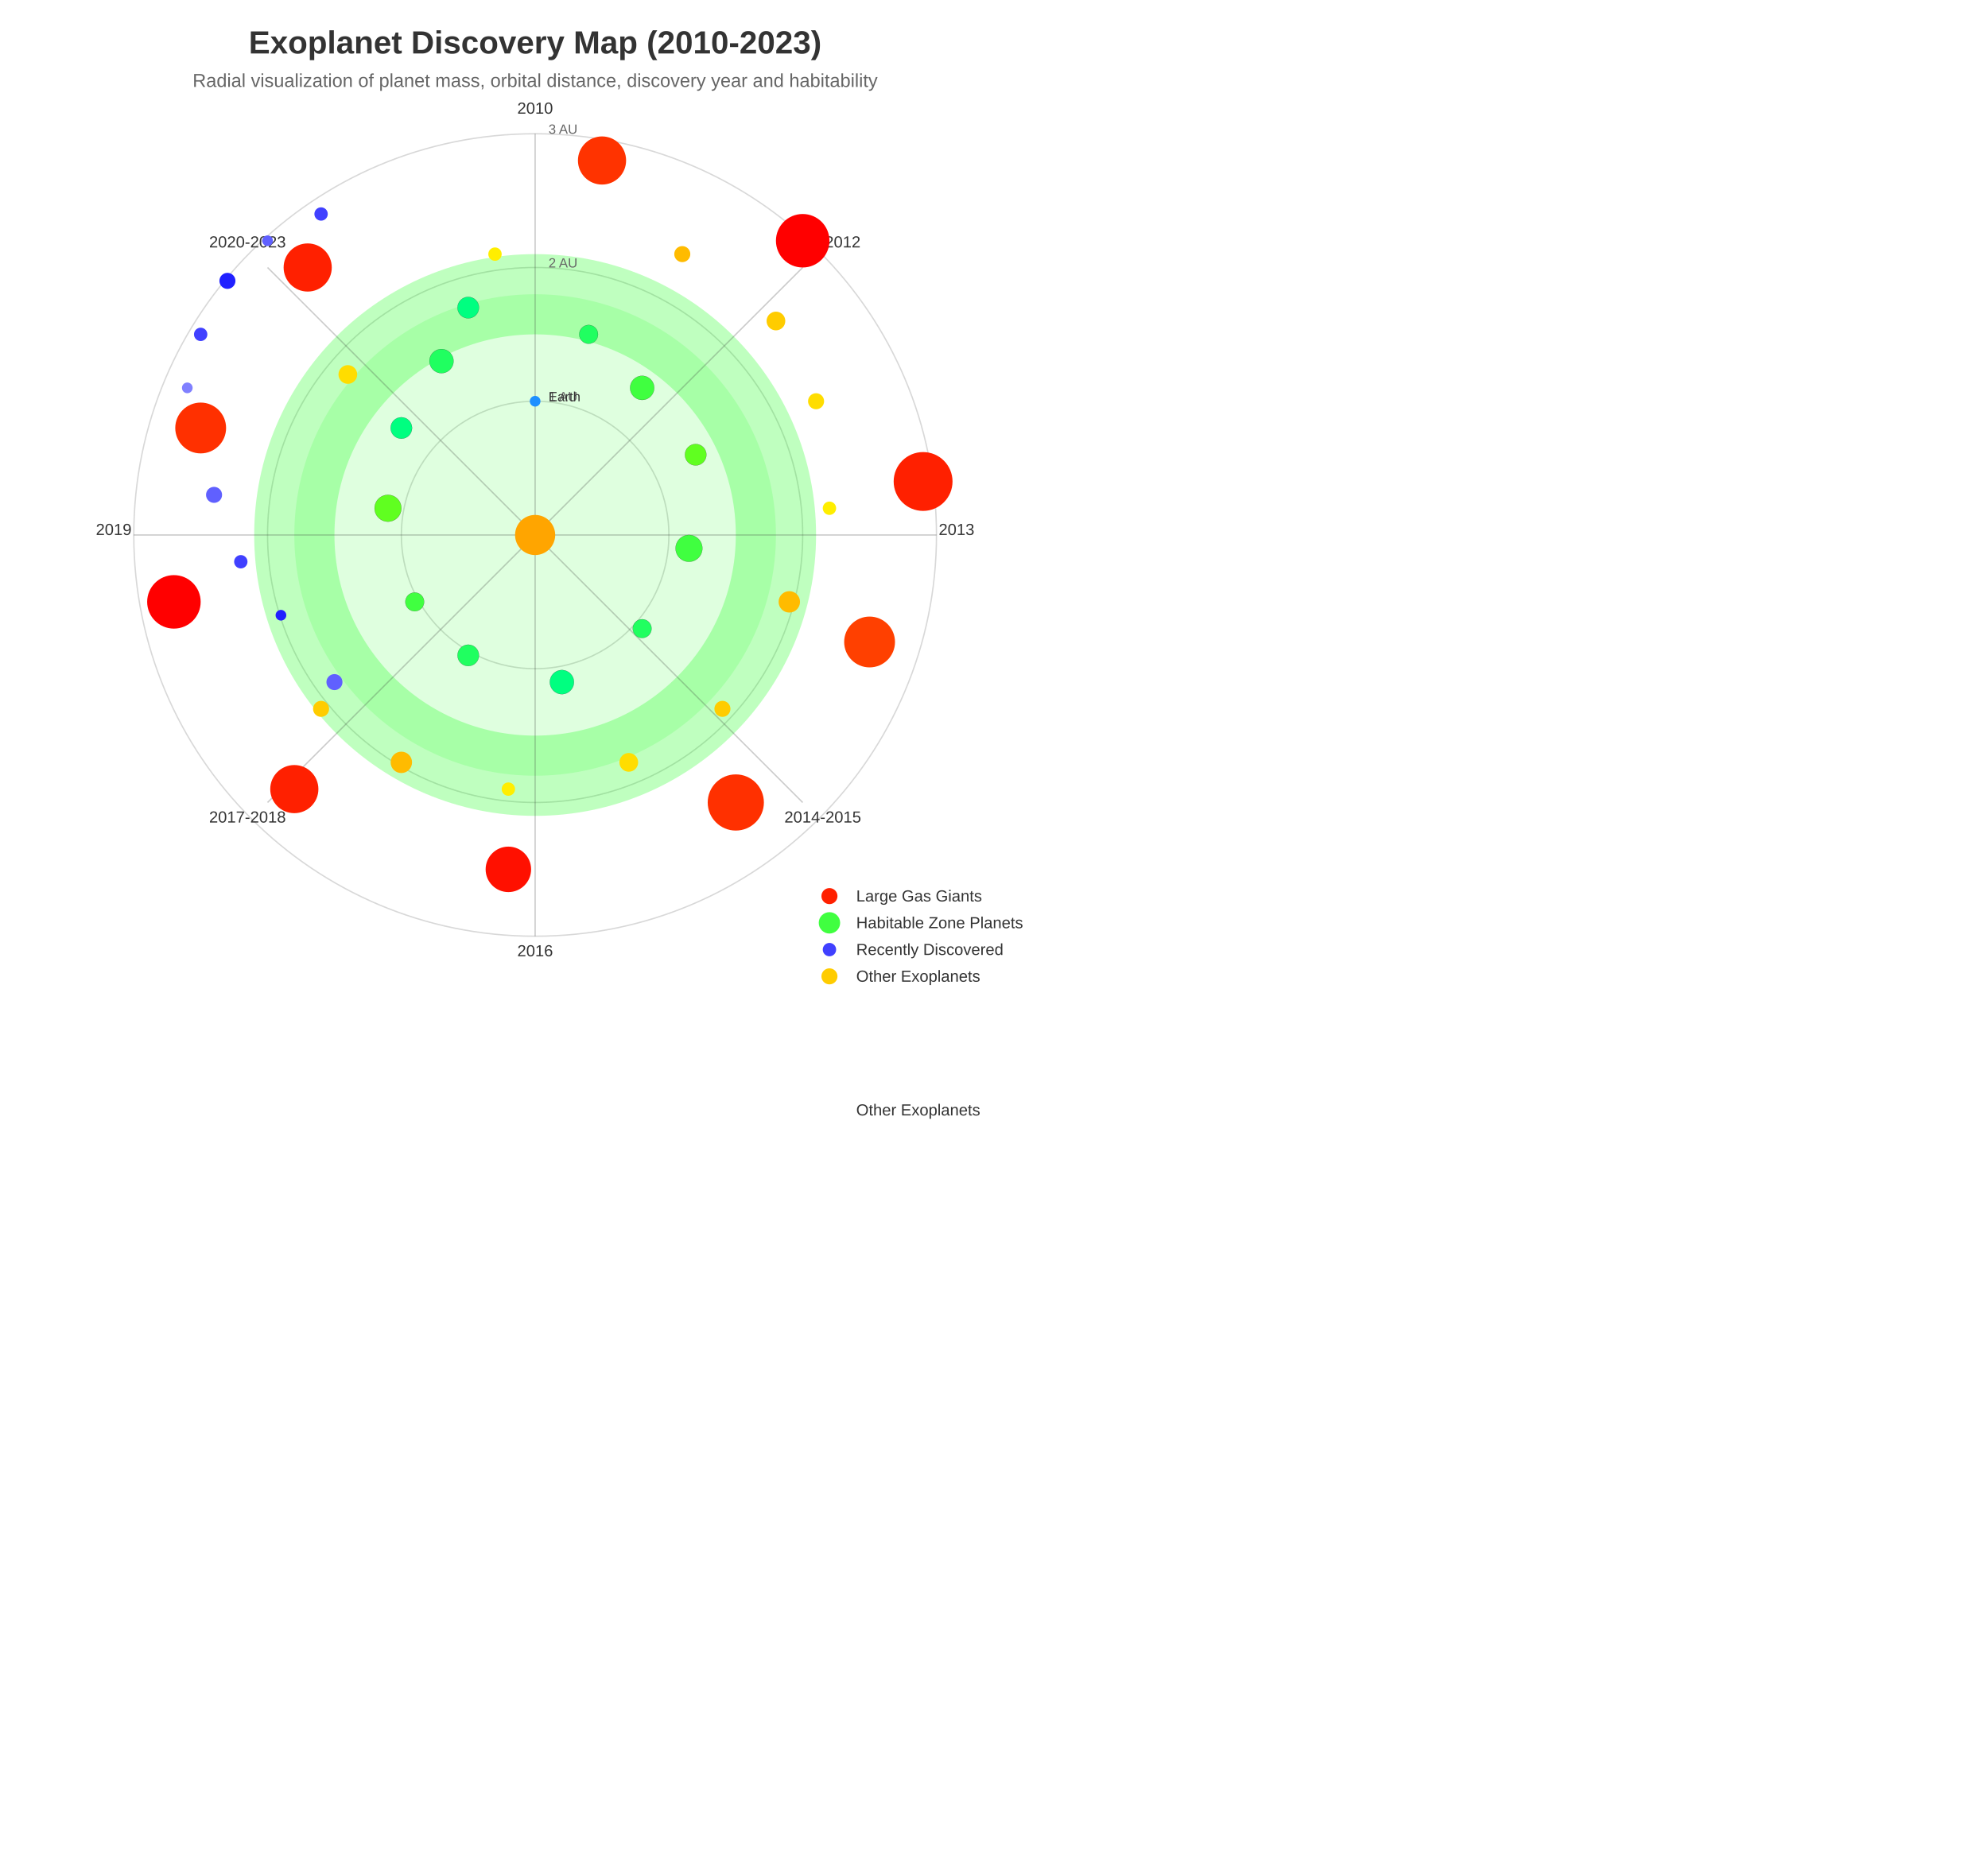
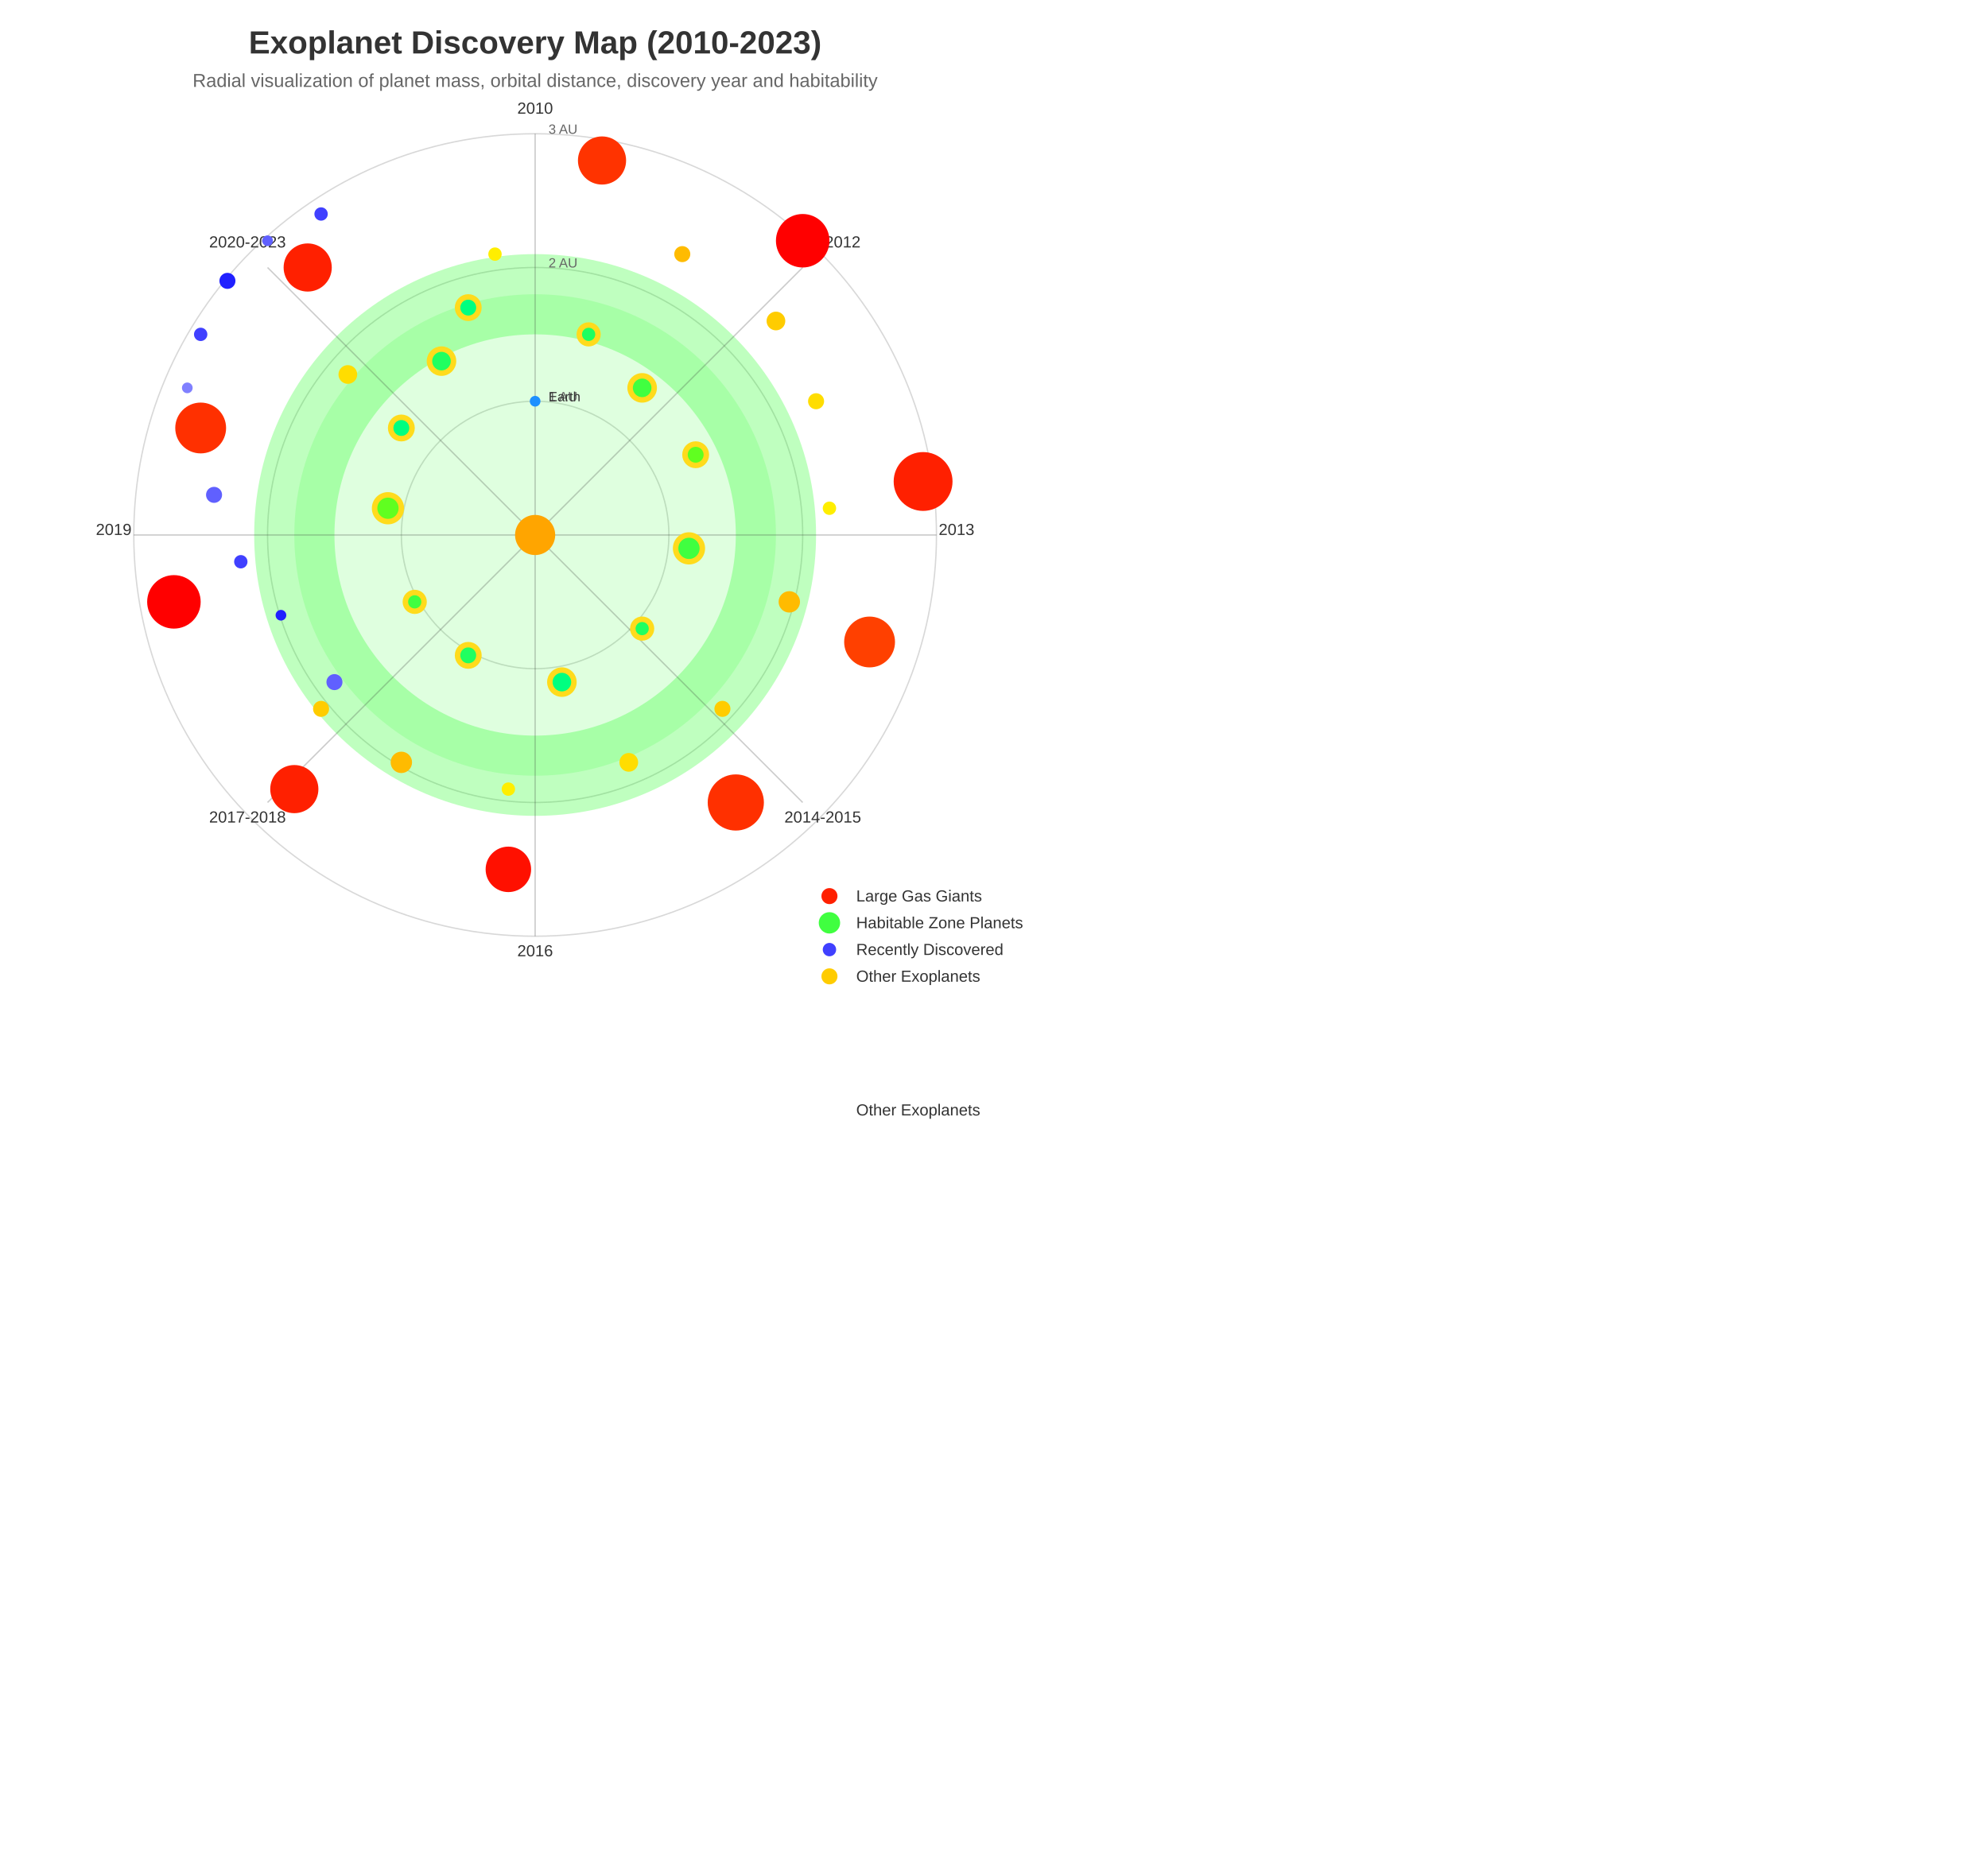
<svg xmlns="http://www.w3.org/2000/svg" height="1400" id="svg" tag_name="svg" width="1486">
  <defs id="defs" tag_name="svg/defs">
    <filter height="200%" id="filter" tag_name="svg/defs/filter" width="200%" x="-50%" y="-50%">
      <fegaussianblur id="fegaussianblur" result="blur" stdDeviation="3" tag_name="svg/defs/filter/fegaussianblur" />
      <fecomposite id="fecomposite" in="SourceGraphic" in2="blur" operator="over" tag_name="svg/defs/filter/fecomposite" />
    </filter>
  </defs>
  <g id="g_1" stroke="#33333330" stroke-width="1" tag_name="svg/g_1">
    <circle cx="400" cy="400" fill="none" id="circle_52" r="100" tag_name="svg/g_1/circle_52" />
    <circle cx="400" cy="400" fill="none" id="circle_51" r="200" tag_name="svg/g_1/circle_51" />
    <circle cx="400" cy="400" fill="none" id="circle_50" r="300" tag_name="svg/g_1/circle_50" />
    <circle class="reveliobad_1  reveliogood_9 reveliobad_3" cx="400" cy="400" fill="#00ff0020" id="circle_49" r="180" stroke="#00ff0040" stroke-width="60" tag_name="svg/g_1/circle_49" />
  </g>
  <g id="g" stroke="#33333340" stroke-width="1" tag_name="svg/g">
    <line id="line_7" tag_name="svg/g/line_7" x1="400" x2="400" y1="400" y2="100" />
    <line id="line_6" tag_name="svg/g/line_6" x1="400" x2="700" y1="400" y2="400" />
    <line id="line_5" tag_name="svg/g/line_5" x1="400" x2="400" y1="400" y2="700" />
    <line id="line_4" tag_name="svg/g/line_4" x1="400" x2="100" y1="400" y2="400" />
    <line id="line_3" tag_name="svg/g/line_3" x1="400" x2="600" y1="400" y2="200" />
    <line id="line_2" tag_name="svg/g/line_2" x1="400" x2="600" y1="400" y2="600" />
    <line id="line_1" tag_name="svg/g/line_1" x1="400" x2="200" y1="400" y2="600" />
    <line id="line" tag_name="svg/g/line" x1="400" x2="200" y1="400" y2="200" />
  </g>
  <text fill="#333333" font-family="Arial" font-size="12" id="text_18" tag_name="svg/text_18" text-anchor="middle" x="400" y="85">
    2010
  </text>
  <text fill="#333333" font-family="Arial" font-size="12" id="text_17" tag_name="svg/text_17" text-anchor="middle" x="715" y="400">
    2013
  </text>
  <text fill="#333333" font-family="Arial" font-size="12" id="text_16" tag_name="svg/text_16" text-anchor="middle" x="400" y="715">
    2016
  </text>
  <text fill="#333333" font-family="Arial" font-size="12" id="text_15" tag_name="svg/text_15" text-anchor="middle" x="85" y="400">
    2019
  </text>
  <text fill="#333333" font-family="Arial" font-size="12" id="text_14" tag_name="svg/text_14" text-anchor="middle" x="615" y="185">
    2011-2012
  </text>
  <text fill="#333333" font-family="Arial" font-size="12" id="text_13" tag_name="svg/text_13" text-anchor="middle" x="615" y="615">
    2014-2015
  </text>
  <text fill="#333333" font-family="Arial" font-size="12" id="text_12" tag_name="svg/text_12" text-anchor="middle" x="185" y="615">
    2017-2018
  </text>
  <text fill="#333333" font-family="Arial" font-size="12" id="text_11" tag_name="svg/text_11" text-anchor="middle" x="185" y="185">
    2020-2023
  </text>
  <text fill="#666666" font-family="Arial" font-size="10" id="text_10" tag_name="svg/text_10" text-anchor="start" x="410" y="300">
    1 AU
  </text>
  <text fill="#666666" font-family="Arial" font-size="10" id="text_9" tag_name="svg/text_9" text-anchor="start" x="410" y="200">
    2 AU
  </text>
  <text fill="#666666" font-family="Arial" font-size="10" id="text_8" tag_name="svg/text_8" text-anchor="start" x="410" y="100">
    3 AU
  </text>
  <circle cx="400" cy="400" fill="orange" id="circle_48" r="15" tag_name="svg/circle_48">
    <animate attributeName="r" dur="4s" id="animate" repeatCount="indefinite" tag_name="svg/circle_48/animate" values="15;17;15" />
  </circle>
  <circle cx="400" cy="300" fill="#1E90FF" id="circle_47" r="4" stroke-width="1" tag_name="svg/circle_47" />
  <text fill="#333333" font-family="Arial" font-size="10" id="text_7" tag_name="svg/text_7" x="410" y="300">
    Earth
  </text>
  <circle class="reveliogood reveliobad_1  reveliobad_2 reveliobad_3" cx="450" cy="120" fill="#ff3300" id="circle_46" r="18" tag_name="svg/circle_46" />
  <circle class="reveliogood  reveliobad_2" cx="600" cy="180" fill="#ff0000" id="circle_45" r="20" tag_name="svg/circle_45" />
  <circle class="reveliogood " cx="690" cy="360" fill="#ff2000" id="circle_44" r="22" tag_name="svg/circle_44" />
  <circle class="reveliogood reveliobad_1 reveliobad_3" cx="650" cy="480" fill="#ff4000" id="circle_43" r="19" tag_name="svg/circle_43" />
  <circle class="reveliogood " cx="550" cy="600" fill="#ff3000" id="circle_42" r="21" tag_name="svg/circle_42" />
  <circle class="reveliogood " cx="380" cy="650" fill="#ff1000" id="circle_41" r="17" tag_name="svg/circle_41" />
  <circle class="reveliogood reveliobad_1  reveliobad_2 reveliobad_3" cx="220" cy="590" fill="#ff2000" id="circle_40" r="18" tag_name="svg/circle_40" />
  <circle class="reveliogood reveliobad_1 reveliobad_3" cx="130" cy="450" fill="#ff0000" id="circle_39" r="20" tag_name="svg/circle_39" />
  <circle class="reveliogood reveliobad_1 reveliobad_3" cx="150" cy="320" fill="#ff3000" id="circle_38" r="19" tag_name="svg/circle_38" />
  <circle class="reveliogood reveliobad_1 reveliobad_3" cx="230" cy="200" fill="#ff2000" id="circle_37" r="18" tag_name="svg/circle_37" />
-   <circle class="reveliogood_2 reveliogood_6 reveliogood_9" cx="350" cy="230" fill="#00ff80" id="circle_36" r="8" stroke="rgb(0,0,0)" stroke-width="0.1" tag_name="svg/circle_36" />
-   <circle class="reveliogood_2 reveliogood_6 reveliogood_9" cx="440" cy="250" fill="#20ff60" id="circle_35" r="7" stroke="rgb(0,0,0)" stroke-width="0.1" tag_name="svg/circle_35" />
-   <circle class="reveliogood_2 reveliogood_6 reveliogood_9" cx="480" cy="290" fill="#40ff40" id="circle_34" r="9" stroke="rgb(0,0,0)" stroke-width="0.1" tag_name="svg/circle_34" />
-   <circle class="reveliogood_2 reveliogood_6 reveliogood_9" cx="520" cy="340" fill="#60ff20" id="circle_33" r="8" stroke="rgb(0,0,0)" stroke-width="0.1" tag_name="svg/circle_33" />
-   <circle class="reveliogood_2 reveliogood_6 reveliogood_9" cx="515" cy="410" fill="#40ff40" id="circle_32" r="10" stroke="rgb(0,0,0)" stroke-width="0.1" tag_name="svg/circle_32" />
-   <circle class="reveliogood_2 reveliogood_6 reveliogood_9 reveliobad_3" cx="480" cy="470" fill="#20ff60" id="circle_31" r="7" stroke="rgb(0,0,0)" stroke-width="0.1" tag_name="svg/circle_31" />
-   <circle class="reveliogood_2 reveliogood_6 reveliogood_9 reveliobad_3" cx="420" cy="510" fill="#00ff80" id="circle_30" r="9" stroke="rgb(0,0,0)" stroke-width="0.1" tag_name="svg/circle_30" />
-   <circle class="reveliogood_2 reveliogood_6 reveliogood_9" cx="350" cy="490" fill="#20ff60" id="circle_29" r="8" stroke="rgb(0,0,0)" stroke-width="0.1" tag_name="svg/circle_29" />
-   <circle class="reveliogood_2 reveliogood_6 reveliogood_9" cx="310" cy="450" fill="#40ff40" id="circle_28" r="7" stroke="rgb(0,0,0)" stroke-width="0.1" tag_name="svg/circle_28" />
-   <circle class="reveliogood_2 reveliogood_6 reveliogood_9" cx="290" cy="380" fill="#60ff20" id="circle_27" r="10" stroke="rgb(0,0,0)" stroke-width="0.1" tag_name="svg/circle_27" />
-   <circle class="reveliogood_2 reveliogood_6 reveliogood_9 reveliobad_3" cx="300" cy="320" fill="#00ff80" id="circle_26" r="8" stroke="rgb(0,0,0)" stroke-width="0.1" tag_name="svg/circle_26" />
-   <circle class="reveliogood_2 reveliogood_6 reveliogood_9" cx="330" cy="270" fill="#20ff60" id="circle_25" r="9" stroke="rgb(0,0,0)" stroke-width="0.1" tag_name="svg/circle_25" />
+   <circle class="reveliogood_2 reveliogood_6 reveliogood_9 reveliogood_10 reveliogood_11" cx="350" cy="230" fill="#00ff80" id="circle_36" r="8" stroke="rgb(255, 219, 28)" stroke-width="4.1" tag_name="svg/circle_36" />
+   <circle class="reveliogood_2 reveliogood_6 reveliogood_9 reveliogood_10 reveliogood_11" cx="440" cy="250" fill="#20ff60" id="circle_35" r="7" stroke="rgb(255, 219, 28)" stroke-width="4.1" tag_name="svg/circle_35" />
+   <circle class="reveliogood_2 reveliogood_6 reveliogood_9 reveliogood_10 reveliogood_11" cx="480" cy="290" fill="#40ff40" id="circle_34" r="9" stroke="rgb(255, 219, 28)" stroke-width="4.1" tag_name="svg/circle_34" />
+   <circle class="reveliogood_2 reveliogood_6 reveliogood_9 reveliogood_10 reveliogood_11" cx="520" cy="340" fill="#60ff20" id="circle_33" r="8" stroke="rgb(255, 219, 28)" stroke-width="4.1" tag_name="svg/circle_33" />
+   <circle class="reveliogood_2 reveliogood_6 reveliogood_9 reveliogood_10 reveliogood_11" cx="515" cy="410" fill="#40ff40" id="circle_32" r="10" stroke="rgb(255, 219, 28)" stroke-width="4.1" tag_name="svg/circle_32" />
+   <circle class="reveliogood_2 reveliogood_6 reveliogood_9 reveliobad_3 reveliogood_10 reveliogood_11" cx="480" cy="470" fill="#20ff60" id="circle_31" r="7" stroke="rgb(255, 219, 28)" stroke-width="4.1" tag_name="svg/circle_31" />
+   <circle class="reveliogood_2 reveliogood_6 reveliogood_9 reveliobad_3 reveliogood_10 reveliogood_11" cx="420" cy="510" fill="#00ff80" id="circle_30" r="9" stroke="rgb(255, 219, 28)" stroke-width="4.1" tag_name="svg/circle_30" />
+   <circle class="reveliogood_2 reveliogood_6 reveliogood_9 reveliogood_10 reveliogood_11" cx="350" cy="490" fill="#20ff60" id="circle_29" r="8" stroke="rgb(255, 219, 28)" stroke-width="4.1" tag_name="svg/circle_29" />
+   <circle class="reveliogood_2 reveliogood_6 reveliogood_9 reveliogood_10 reveliogood_11" cx="310" cy="450" fill="#40ff40" id="circle_28" r="7" stroke="rgb(255, 219, 28)" stroke-width="4.1" tag_name="svg/circle_28" />
+   <circle class="reveliogood_2 reveliogood_6 reveliogood_9 reveliogood_10 reveliogood_11" cx="290" cy="380" fill="#60ff20" id="circle_27" r="10" stroke="rgb(255, 219, 28)" stroke-width="4.1" tag_name="svg/circle_27" />
+   <circle class="reveliogood_2 reveliogood_6 reveliogood_9 reveliobad_3 reveliogood_10 reveliogood_11" cx="300" cy="320" fill="#00ff80" id="circle_26" r="8" stroke="rgb(255, 219, 28)" stroke-width="4.1" tag_name="svg/circle_26" />
+   <circle class="reveliogood_2 reveliogood_6 reveliogood_9 reveliogood_10 reveliogood_11" cx="330" cy="270" fill="#20ff60" id="circle_25" r="9" stroke="rgb(255, 219, 28)" stroke-width="4.1" tag_name="svg/circle_25" />
  <circle class="reveliogood_7" cx="240" cy="160" fill="#4040ff" id="circle_24" r="5" tag_name="svg/circle_24" />
  <circle class="reveliogood_7" cx="200" cy="180" fill="#6060ff" id="circle_23" r="4" tag_name="svg/circle_23" />
  <circle class="reveliogood_7" cx="170" cy="210" fill="#2020ff" id="circle_22" r="6" tag_name="svg/circle_22" />
  <circle class="reveliogood_7 reveliobad_1" cx="150" cy="250" fill="#4040ff" id="circle_21" r="5" tag_name="svg/circle_21" />
  <circle class="reveliogood_7 reveliobad_1" cx="140" cy="290" fill="#8080ff" id="circle_20" r="4" tag_name="svg/circle_20" />
  <circle class="reveliogood_8 reveliobad_1" cx="160" cy="370" fill="#6060ff" id="circle_19" r="6" tag_name="svg/circle_19" />
  <circle class="reveliogood_8" cx="180" cy="420" fill="#4040ff" id="circle_18" r="5" tag_name="svg/circle_18" />
  <circle class="reveliogood_8" cx="210" cy="460" fill="#2020ff" id="circle_17" r="4" tag_name="svg/circle_17" />
  <circle class="reveliogood_8" cx="250" cy="510" fill="#6060ff" id="circle_16" r="6" tag_name="svg/circle_16" />
  <circle class="reveliogood_5" cx="580" cy="240" fill="#ffcc00" id="circle_15" r="7" tag_name="svg/circle_15" />
  <circle class="reveliogood_5" cx="610" cy="300" fill="#ffdd00" id="circle_14" r="6" tag_name="svg/circle_14" />
  <circle class="reveliogood_5" cx="620" cy="380" fill="#ffee00" id="circle_13" r="5" tag_name="svg/circle_13" />
  <circle class="reveliogood_5" cx="590" cy="450" fill="#ffbb00" id="circle_12" r="8" tag_name="svg/circle_12" />
  <circle class="reveliogood_5" cx="540" cy="530" fill="#ffcc00" id="circle_11" r="6" tag_name="svg/circle_11" />
  <circle class="reveliogood_5" cx="470" cy="570" fill="#ffdd00" id="circle_10" r="7" tag_name="svg/circle_10" />
  <circle class="reveliogood_5" cx="380" cy="590" fill="#ffee00" id="circle_9" r="5" tag_name="svg/circle_9" />
  <circle class="reveliogood_5" cx="300" cy="570" fill="#ffbb00" id="circle_8" r="8" tag_name="svg/circle_8" />
  <circle class="reveliogood_5" cx="240" cy="530" fill="#ffcc00" id="circle_7" r="6" tag_name="svg/circle_7" />
  <circle class="reveliogood_5" cx="260" cy="280" fill="#ffdd00" id="circle_6" r="7" tag_name="svg/circle_6" />
  <circle class="reveliogood_5" cx="370" cy="190" fill="#ffee00" id="circle_5" r="5" tag_name="svg/circle_5" />
  <circle class="reveliogood_5" cx="510" cy="190" fill="#ffbb00" id="circle_4" r="6" tag_name="svg/circle_4" />
  <circle class="reveliobad_2" cx="620" cy="670" fill="#ff2000" id="circle_3" r="6" tag_name="svg/circle_3" />
  <text fill="#333333" font-family="Arial" font-size="12" id="text_6" tag_name="svg/text_6" x="640" y="674">
    Large Gas Giants
  </text>
  <circle cx="620" cy="690" fill="#40ff40" id="circle_2" r="8" tag_name="svg/circle_2" />
  <text fill="#333333" font-family="Arial" font-size="12" id="text_5" tag_name="svg/text_5" x="640" y="694">
    Habitable Zone Planets
  </text>
  <circle cx="620" cy="710" fill="#4040ff" id="circle_1" r="5" tag_name="svg/circle_1" />
  <text fill="#333333" font-family="Arial" font-size="12" id="text_4" tag_name="svg/text_4" x="640" y="714">
    Recently Discovered
  </text>
  <circle cx="620" cy="730" fill="#ffcc00" id="circle" r="6" tag_name="svg/circle" />
  <text fill="#333333" font-family="Arial" font-size="12" id="text_3" tag_name="svg/text_3" x="640" y="734">
    Other Exoplanets
  </text>
  <text fill="#333333" font-family="Arial" font-size="12" id="text_2" tag_name="svg/text_2" x="640" y="834">
    Other Exoplanets
  </text>
  <text fill="#333333" font-family="Arial" font-size="24" font-weight="bold" id="text_1" tag_name="svg/text_1" text-anchor="middle" x="400" y="40">
    Exoplanet Discovery Map (2010-2023)
  </text>
  <text fill="#666666" font-family="Arial" font-size="14" id="text" tag_name="svg/text" text-anchor="middle" x="400" y="65">
    Radial visualization of planet mass, orbital distance, discovery year and habitability
  </text>
</svg>
